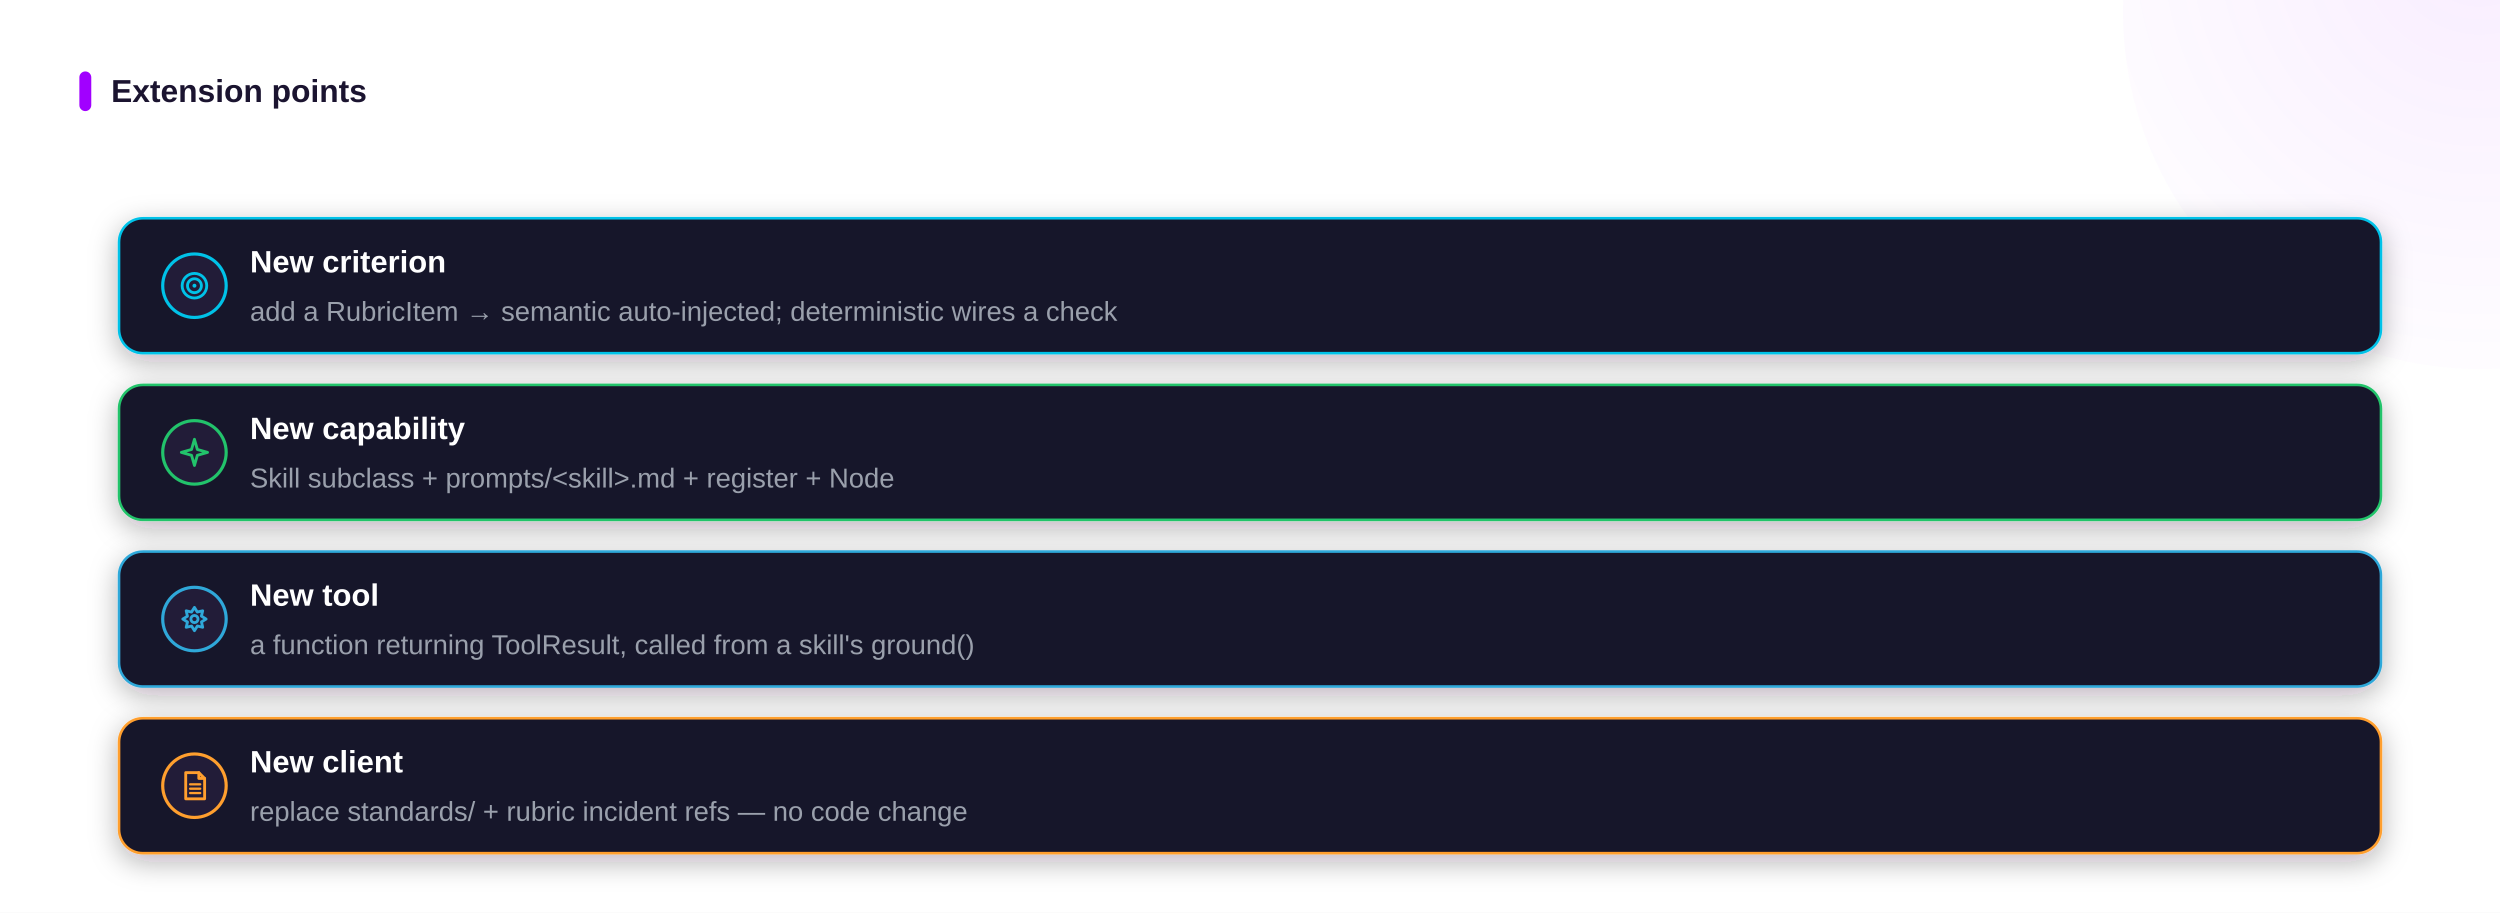
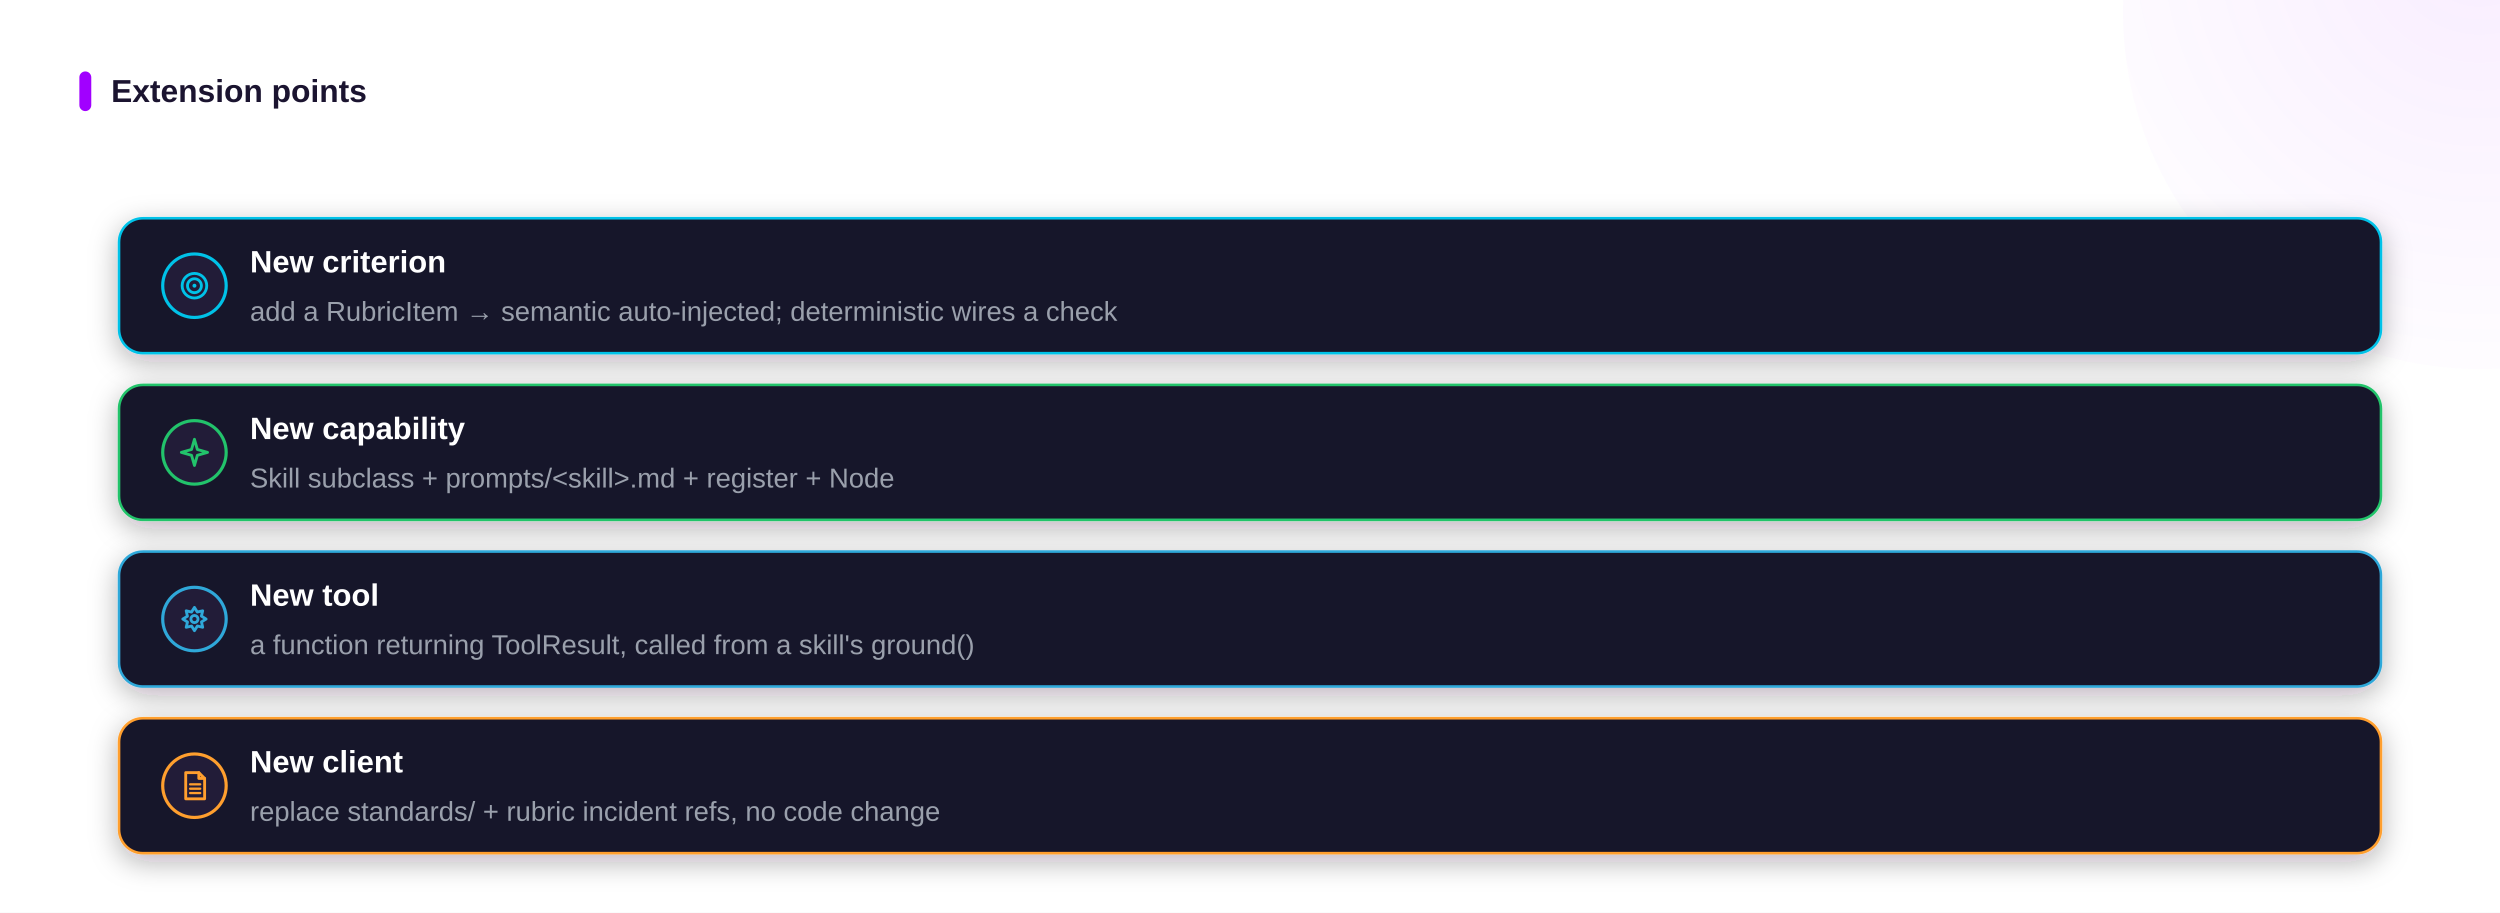
<svg xmlns="http://www.w3.org/2000/svg" viewBox="0 0 1260 460" width="1260" height="460">
  <defs>
    <filter id="softshadow" x="-30%" y="-30%" width="160%" height="160%">
      <feDropShadow dx="0" dy="4" stdDeviation="7" flood-color="#140C28" flood-opacity="0.30" />
    </filter>
    <filter id="glow" x="-50%" y="-50%" width="200%" height="200%">
      <feGaussianBlur stdDeviation="5" result="b" />
      <feMerge>
        <feMergeNode in="b" />
        <feMergeNode in="SourceGraphic" />
      </feMerge>
    </filter>
    <radialGradient id="rg1" cx="0.5" cy="0.4" r="0.7">
      <stop offset="0" stop-color="#A100FF" stop-opacity="0.07" />
      <stop offset="1" stop-color="#A100FF" stop-opacity="0" />
    </radialGradient>
  </defs>
  <rect x="0.0" y="0.0" width="1260.0" height="460.0" rx="0.0" ry="0.0" fill="#FFFFFF" />
  <circle cx="1250.0" cy="6.0" r="180.0" fill="url(#rg1)" />
  <rect x="40.0" y="36.0" width="6.0" height="20.0" rx="3.0" ry="3.0" fill="#A100FF" />
  <text x="56.0" y="51.4" font-family="Segoe UI, Calibri, Arial, sans-serif" font-size="16" text-anchor="start">
    <tspan fill="#1B1430" font-weight="700">Extension points</tspan>
  </text>
  <rect x="60.0" y="110.0" width="1140.0" height="68.0" rx="12.0" ry="12.0" fill="#19152A" stroke="#00C2E8" stroke-width="1.3" filter="url(#softshadow)" />
  <circle cx="98.0" cy="144.0" r="16.0" fill="#221C38" stroke="#00C2E8" stroke-width="1.6" />
  <circle cx="98.0" cy="144.0" r="6.2" fill="none" stroke="#00C2E8" stroke-width="1.443" />
  <circle cx="98.0" cy="144.0" r="3.5" fill="none" stroke="#00C2E8" stroke-width="1.443" />
  <circle cx="98.0" cy="144.0" r="1.0" fill="#00C2E8" />
  <text x="126.0" y="137.3" font-family="Segoe UI, Calibri, Arial, sans-serif" font-size="15.6" text-anchor="start">
    <tspan fill="#FFFFFF" font-weight="700">New criterion</tspan>
  </text>
  <text x="126.0" y="161.7" font-family="Segoe UI, Calibri, Arial, sans-serif" font-size="13.8" text-anchor="start">
    <tspan fill="#9AA0AC" font-weight="400">add a RubricItem → semantic auto-injected; deterministic wires a check</tspan>
  </text>
  <rect x="60.0" y="194.0" width="1140.0" height="68.0" rx="12.0" ry="12.0" fill="#19152A" stroke="#22C36B" stroke-width="1.3" filter="url(#softshadow)" />
  <circle cx="98.0" cy="228.0" r="16.0" fill="#221C38" stroke="#22C36B" stroke-width="1.6" />
  <path d="M98.00,221.40 L99.47,226.53 L104.60,228.00 L99.47,229.47 L98.00,234.60 L96.53,229.47 L91.40,228.00 L96.53,226.53 Z" fill="none" stroke="#22C36B" stroke-width="1.443" stroke-linecap="round" stroke-linejoin="round" />
  <text x="126.0" y="221.3" font-family="Segoe UI, Calibri, Arial, sans-serif" font-size="15.6" text-anchor="start">
    <tspan fill="#FFFFFF" font-weight="700">New capability</tspan>
  </text>
  <text x="126.0" y="245.7" font-family="Segoe UI, Calibri, Arial, sans-serif" font-size="13.8" text-anchor="start">
    <tspan fill="#9AA0AC" font-weight="400">Skill subclass + prompts/&lt;skill&gt;.md + register + Node</tspan>
  </text>
  <rect x="60.0" y="278.0" width="1140.0" height="68.0" rx="12.0" ry="12.0" fill="#19152A" stroke="#2FA8D9" stroke-width="1.3" filter="url(#softshadow)" />
  <circle cx="98.0" cy="312.0" r="16.0" fill="#221C38" stroke="#2FA8D9" stroke-width="1.6" />
  <path d="M103.87,312.00 L101.54,313.43 L102.15,316.15 L99.49,315.51 L98.00,317.87 L96.57,315.54 L93.85,316.15 L94.49,313.49 L92.13,312.00 L94.46,310.57 L93.85,307.85 L96.51,308.49 L98.00,306.13 L99.43,308.46 L102.15,307.85 L101.51,310.51 Z" fill="none" stroke="#2FA8D9" stroke-width="1.443" stroke-linecap="round" stroke-linejoin="round" />
  <circle cx="98.0" cy="312.0" r="1.8" fill="none" stroke="#2FA8D9" stroke-width="1.443" />
  <text x="126.0" y="305.3" font-family="Segoe UI, Calibri, Arial, sans-serif" font-size="15.6" text-anchor="start">
    <tspan fill="#FFFFFF" font-weight="700">New tool</tspan>
  </text>
  <text x="126.0" y="329.7" font-family="Segoe UI, Calibri, Arial, sans-serif" font-size="13.8" text-anchor="start">
    <tspan fill="#9AA0AC" font-weight="400">a function returning ToolResult, called from a skill's ground()</tspan>
  </text>
  <rect x="60.0" y="362.0" width="1140.0" height="68.0" rx="12.0" ry="12.0" fill="#19152A" stroke="#FF9F2E" stroke-width="1.3" filter="url(#softshadow)" />
  <circle cx="98.0" cy="396.0" r="16.0" fill="#221C38" stroke="#FF9F2E" stroke-width="1.6" />
  <path d="M93.60,389.40 L100.20,389.40 L103.13,392.33 L103.13,402.60 L93.60,402.60 Z" fill="none" stroke="#FF9F2E" stroke-width="1.443" stroke-linecap="round" stroke-linejoin="round" />
  <path d="M100.20,389.40 L100.20,392.33 L103.13,392.33" fill="none" stroke="#FF9F2E" stroke-width="1.443" stroke-linecap="round" stroke-linejoin="round" />
  <line x1="95.8" y1="395.3" x2="100.9" y2="395.3" stroke="#FF9F2E" stroke-width="1.155" stroke-linecap="round" />
  <line x1="95.8" y1="397.5" x2="100.9" y2="397.5" stroke="#FF9F2E" stroke-width="1.155" stroke-linecap="round" />
  <line x1="95.8" y1="399.7" x2="100.9" y2="399.7" stroke="#FF9F2E" stroke-width="1.155" stroke-linecap="round" />
  <text x="126.0" y="389.3" font-family="Segoe UI, Calibri, Arial, sans-serif" font-size="15.6" text-anchor="start">
    <tspan fill="#FFFFFF" font-weight="700">New client</tspan>
  </text>
  <text x="126.0" y="413.7" font-family="Segoe UI, Calibri, Arial, sans-serif" font-size="13.8" text-anchor="start">
-     <tspan fill="#9AA0AC" font-weight="400">replace standards/ + rubric incident refs — no code change</tspan>
+     <tspan fill="#9AA0AC" font-weight="400">replace standards/ + rubric incident refs, no code change</tspan>
  </text>
</svg>
